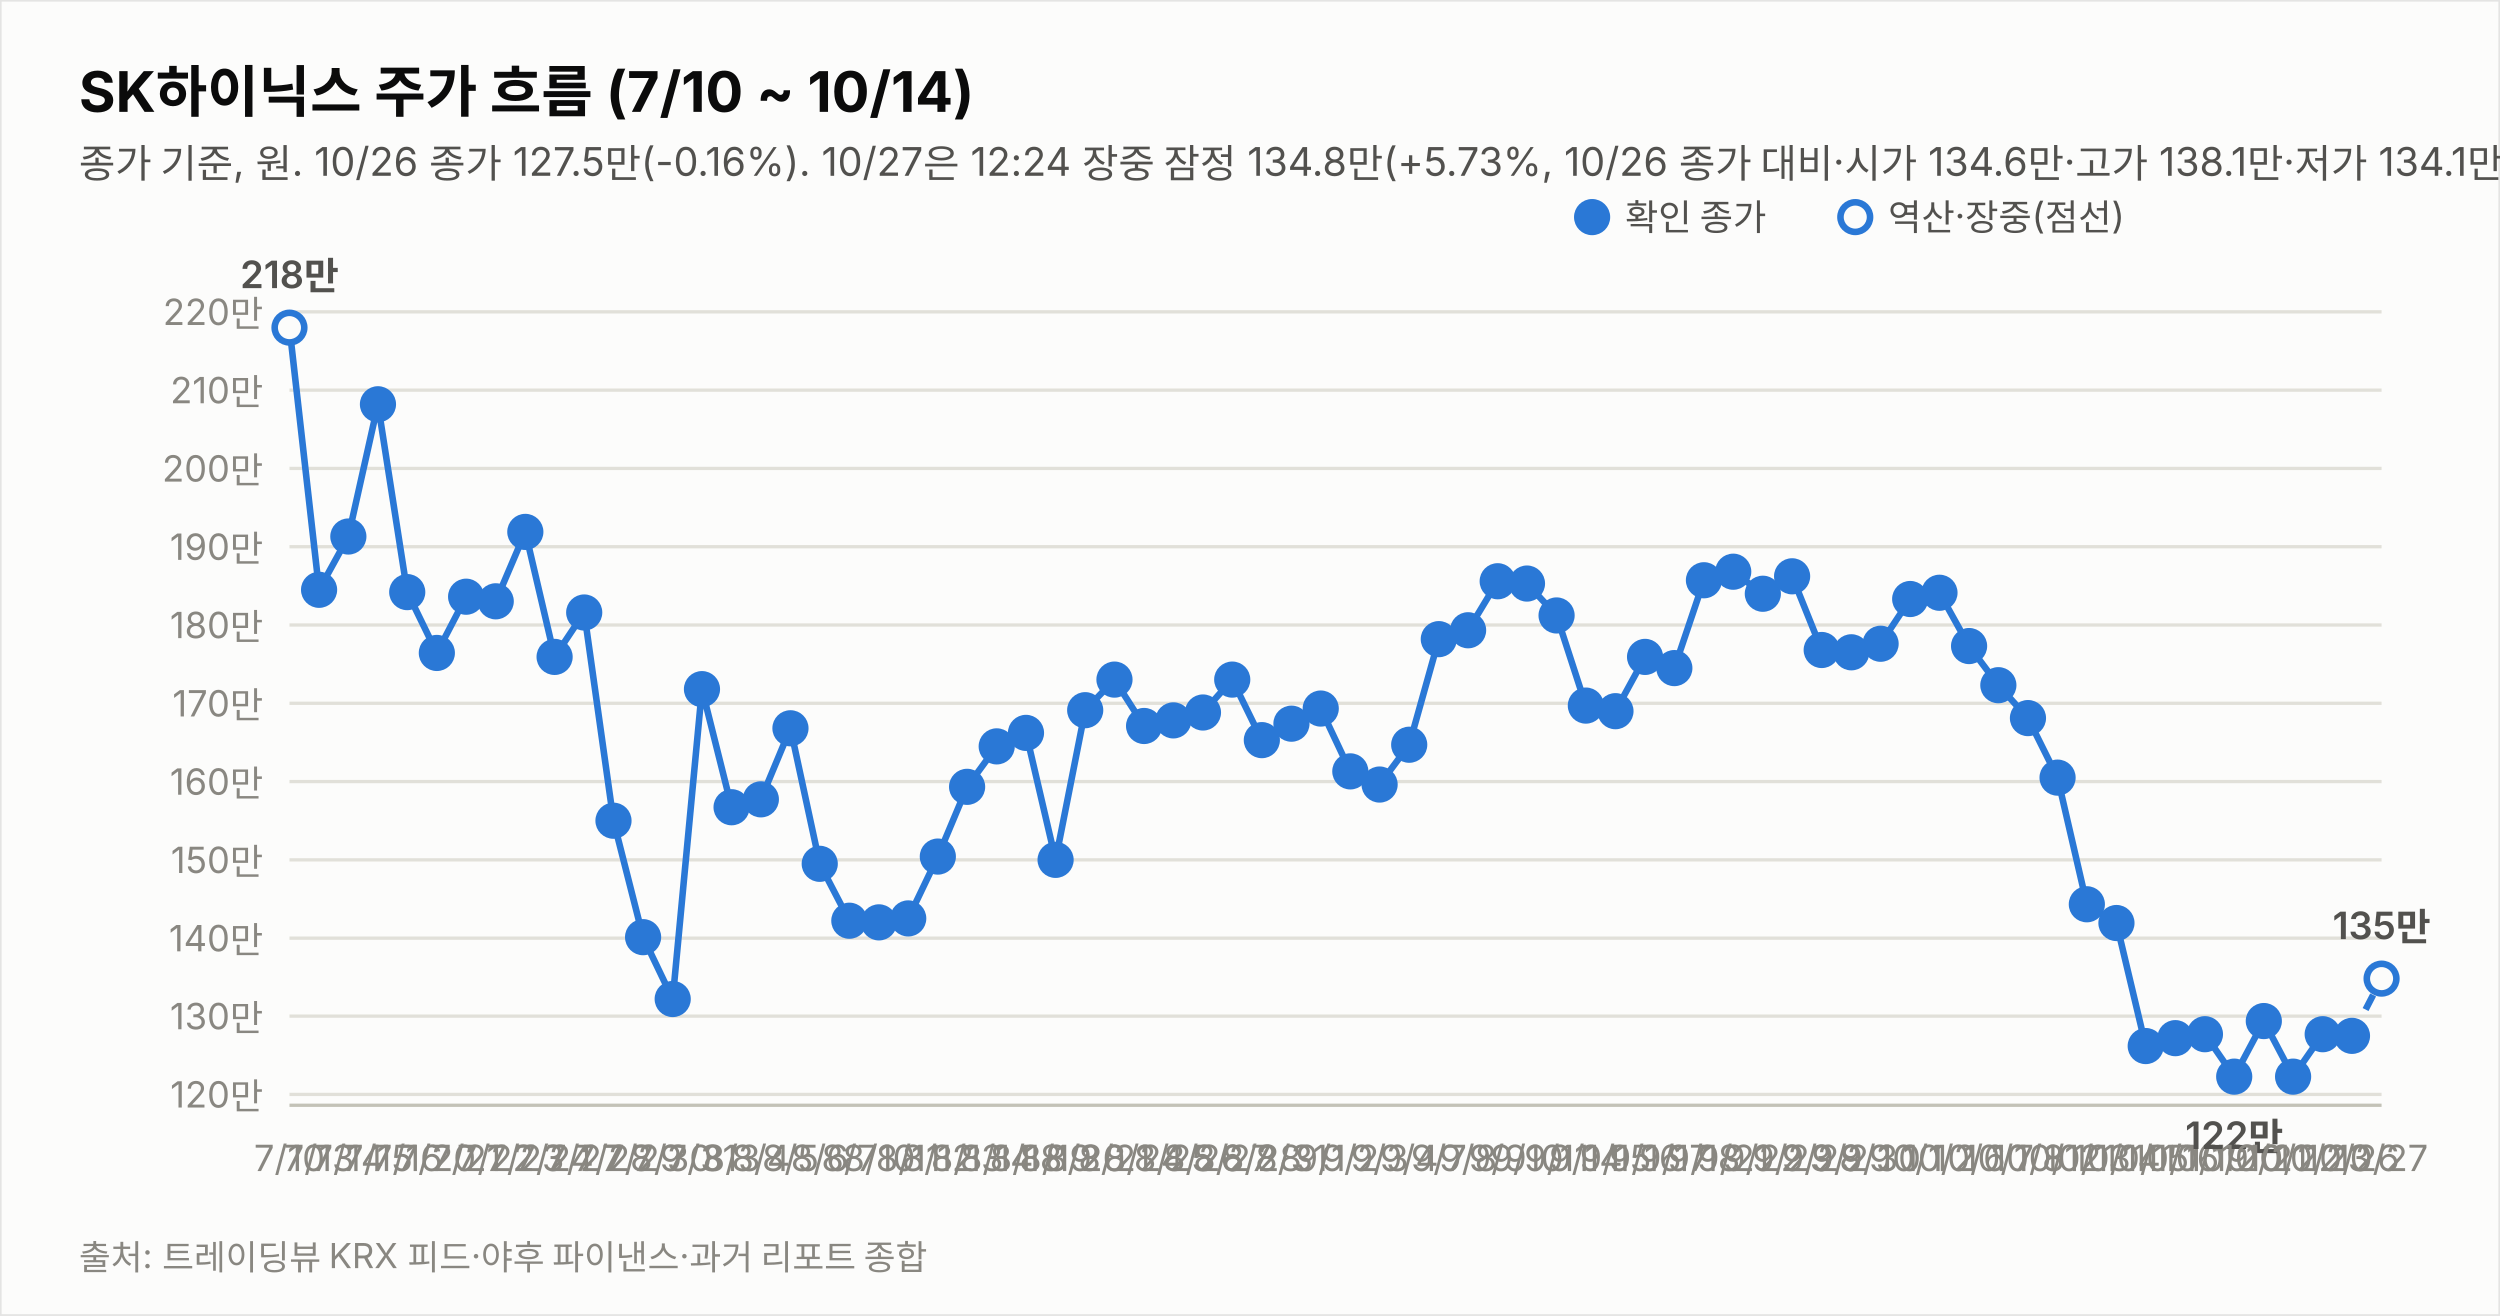
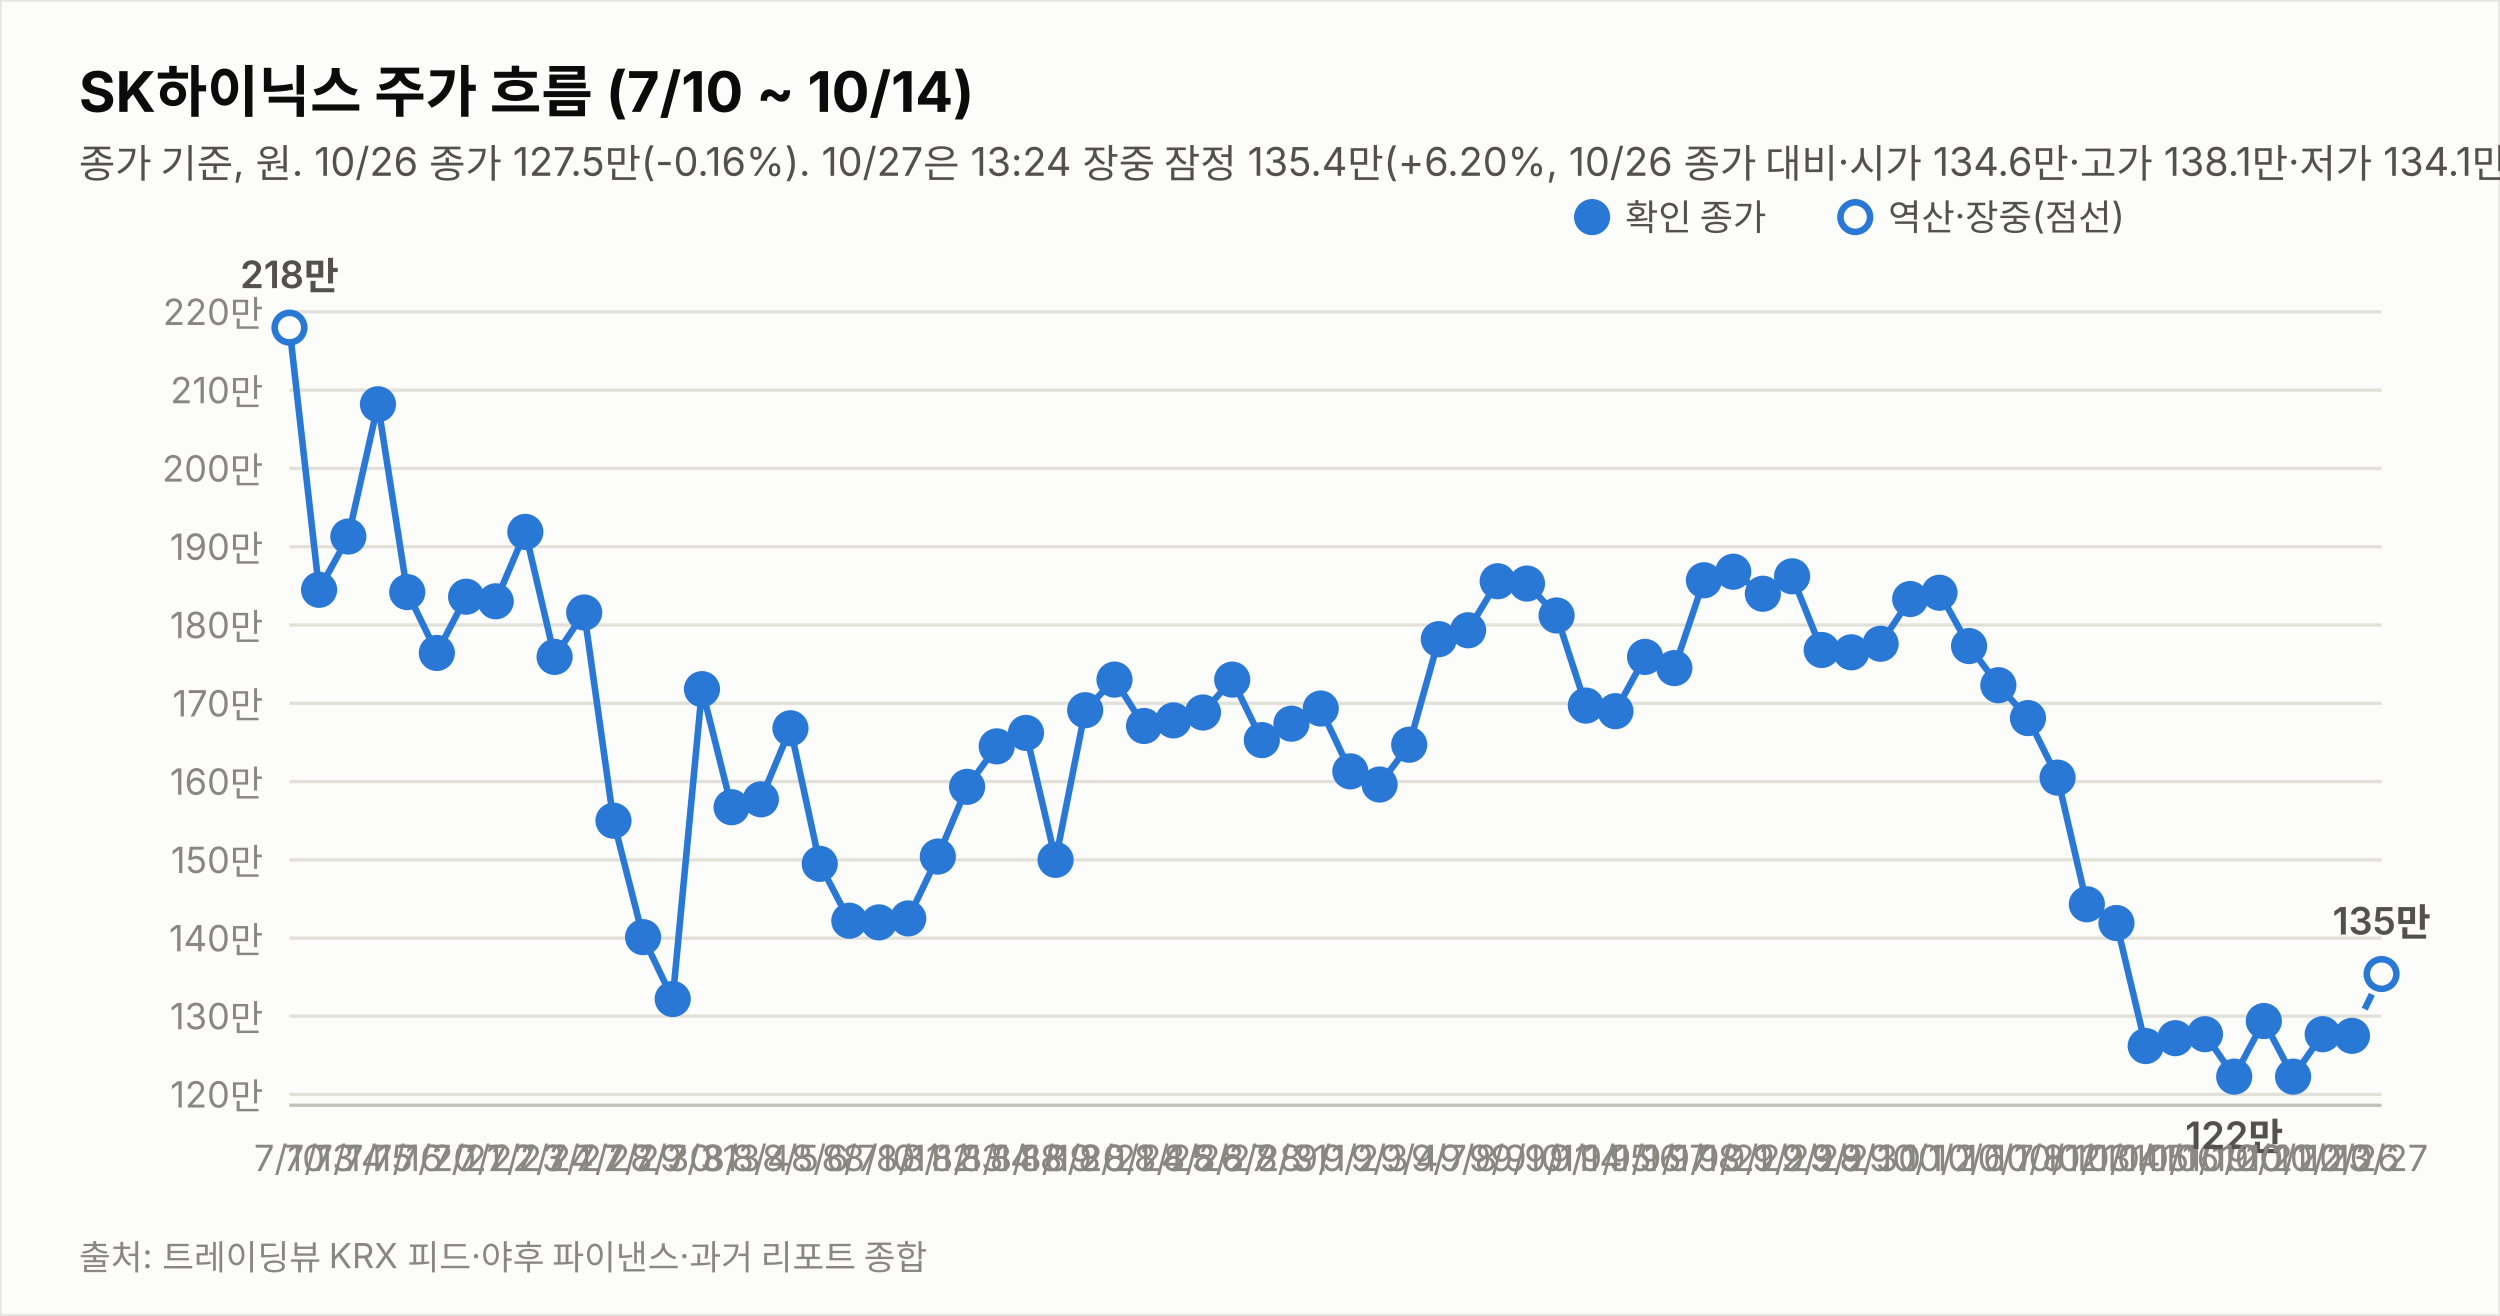
<svg xmlns="http://www.w3.org/2000/svg" width="760" height="400" viewBox="0 0 760 400" font-family="system-ui,-apple-system,&quot;Segoe UI&quot;,&quot;Malgun Gothic&quot;,&quot;Apple SD Gothic Neo&quot;,sans-serif">
  <rect width="760" height="400" fill="#fcfcfb" stroke="rgba(11,11,11,0.10)" />
  <text x="24" y="34" font-size="17" font-weight="700" fill="#0b0b0b">SK하이닉스 주가 흐름 (7/10 ~ 10/14)</text>
-   <text x="24" y="54" font-size="12" fill="#52514e">종가 기준, 원. 10/26 종가 127.5만(-0.16%). 10/27은 12:24 장중 잠정 134.8만(+5.73%, 10/26 종가 대비·시가 134.6만·고가 138.1만·저가 134.1만, 야후 20분 지연 시세). 지표는 10/27 12:24 잠정.</text>
+   <text x="24" y="54" font-size="12" fill="#52514e">종가 기준, 원. 10/26 종가 127.5만(-0.16%). 10/27은 13:24 장중 잠정 135.4만(+6.20%, 10/26 종가 대비·시가 134.6만·고가 138.1만·저가 134.1만, 야후 20분 지연 시세). 지표는 10/27 13:24 잠정.</text>
  <line x1="88" y1="332.7" x2="724" y2="332.7" stroke="#e1e0d9" stroke-width="1" />
  <text x="80" y="336.7" font-size="11" fill="#898781" text-anchor="end" style="font-variant-numeric:tabular-nums">120만</text>
  <line x1="88" y1="308.9" x2="724" y2="308.9" stroke="#e1e0d9" stroke-width="1" />
  <text x="80" y="312.9" font-size="11" fill="#898781" text-anchor="end" style="font-variant-numeric:tabular-nums">130만</text>
  <line x1="88" y1="285.2" x2="724" y2="285.2" stroke="#e1e0d9" stroke-width="1" />
  <text x="80" y="289.2" font-size="11" fill="#898781" text-anchor="end" style="font-variant-numeric:tabular-nums">140만</text>
  <line x1="88" y1="261.4" x2="724" y2="261.4" stroke="#e1e0d9" stroke-width="1" />
  <text x="80" y="265.4" font-size="11" fill="#898781" text-anchor="end" style="font-variant-numeric:tabular-nums">150만</text>
  <line x1="88" y1="237.6" x2="724" y2="237.6" stroke="#e1e0d9" stroke-width="1" />
  <text x="80" y="241.6" font-size="11" fill="#898781" text-anchor="end" style="font-variant-numeric:tabular-nums">160만</text>
  <line x1="88" y1="213.8" x2="724" y2="213.8" stroke="#e1e0d9" stroke-width="1" />
  <text x="80" y="217.8" font-size="11" fill="#898781" text-anchor="end" style="font-variant-numeric:tabular-nums">170만</text>
  <line x1="88" y1="190.0" x2="724" y2="190.0" stroke="#e1e0d9" stroke-width="1" />
  <text x="80" y="194.0" font-size="11" fill="#898781" text-anchor="end" style="font-variant-numeric:tabular-nums">180만</text>
  <line x1="88" y1="166.2" x2="724" y2="166.2" stroke="#e1e0d9" stroke-width="1" />
  <text x="80" y="170.2" font-size="11" fill="#898781" text-anchor="end" style="font-variant-numeric:tabular-nums">190만</text>
  <line x1="88" y1="142.4" x2="724" y2="142.4" stroke="#e1e0d9" stroke-width="1" />
  <text x="80" y="146.4" font-size="11" fill="#898781" text-anchor="end" style="font-variant-numeric:tabular-nums">200만</text>
  <line x1="88" y1="118.6" x2="724" y2="118.6" stroke="#e1e0d9" stroke-width="1" />
  <text x="80" y="122.6" font-size="11" fill="#898781" text-anchor="end" style="font-variant-numeric:tabular-nums">210만</text>
  <line x1="88" y1="94.8" x2="724" y2="94.8" stroke="#e1e0d9" stroke-width="1" />
  <text x="80" y="98.8" font-size="11" fill="#898781" text-anchor="end" style="font-variant-numeric:tabular-nums">220만</text>
  <line x1="88" y1="336" x2="724" y2="336" stroke="#c3c2b7" stroke-width="1" />
  <path d="M88.0,99.6 L97.0,179.3 L105.9,163.1 L114.9,122.9 L123.8,180.0 L132.8,198.5 L141.7,181.4 L150.7,182.8 L159.7,161.7 L168.6,199.7 L177.6,186.2 L186.5,249.5 L195.5,284.9 L204.5,303.7 L213.4,209.5 L222.4,245.4 L231.3,243.0 L240.3,221.4 L249.2,262.6 L258.2,279.9 L267.2,280.4 L276.1,279.2 L285.1,260.4 L294.0,239.2 L303.0,226.9 L311.9,222.8 L320.9,261.4 L329.9,215.9 L338.8,206.6 L347.8,220.7 L356.7,219.0 L365.7,216.6 L374.6,206.6 L383.6,225.0 L392.6,220.0 L401.5,215.4 L410.5,234.5 L419.4,238.5 L428.4,226.4 L437.4,194.3 L446.3,191.6 L455.3,176.7 L464.2,177.4 L473.2,187.1 L482.1,214.5 L491.1,216.2 L500.1,199.7 L509.0,203.1 L518.0,176.4 L526.9,173.8 L535.9,180.5 L544.8,175.2 L553.8,197.6 L562.8,198.3 L571.7,195.7 L580.7,182.1 L589.6,180.2 L598.6,196.4 L607.5,208.3 L616.5,218.3 L625.5,236.4 L634.4,274.9 L643.4,280.6 L652.3,318.0 L661.3,315.6 L670.3,314.4 L679.2,327.3 L688.2,310.4 L697.1,327.3 L706.1,314.4 L715.0,314.9" fill="none" stroke="#2a78d6" stroke-width="2" />
-   <path d="M715.0,314.9 L724.0,297.5" fill="none" stroke="#2a78d6" stroke-width="2" stroke-dasharray="5 4" />
+   <path d="M715.0,314.9 L724.0,296.1" fill="none" stroke="#2a78d6" stroke-width="2" stroke-dasharray="5 4" />
  <circle cx="88.0" cy="99.6" r="4.5" fill="#fcfcfb" stroke="#2a78d6" stroke-width="2" />
  <text x="88.0" y="356" font-size="11" fill="#898781" text-anchor="middle">7/10</text>
  <text x="88.0" y="87.6" font-size="11.5" font-weight="600" fill="#52514e" text-anchor="middle" style="font-variant-numeric:tabular-nums">218만</text>
  <circle cx="97.0" cy="179.3" r="4.5" fill="#2a78d6" stroke="#2a78d6" stroke-width="2" />
  <text x="97.0" y="356" font-size="11" fill="#898781" text-anchor="middle">7/13</text>
  <circle cx="105.9" cy="163.1" r="4.5" fill="#2a78d6" stroke="#2a78d6" stroke-width="2" />
  <text x="105.9" y="356" font-size="11" fill="#898781" text-anchor="middle">7/14</text>
  <circle cx="114.9" cy="122.9" r="4.5" fill="#2a78d6" stroke="#2a78d6" stroke-width="2" />
  <text x="114.9" y="356" font-size="11" fill="#898781" text-anchor="middle">7/15</text>
  <circle cx="123.8" cy="180.0" r="4.5" fill="#2a78d6" stroke="#2a78d6" stroke-width="2" />
  <text x="123.8" y="356" font-size="11" fill="#898781" text-anchor="middle">7/16</text>
  <circle cx="132.8" cy="198.5" r="4.5" fill="#2a78d6" stroke="#2a78d6" stroke-width="2" />
  <text x="132.8" y="356" font-size="11" fill="#898781" text-anchor="middle">7/20</text>
  <circle cx="141.7" cy="181.4" r="4.5" fill="#2a78d6" stroke="#2a78d6" stroke-width="2" />
  <text x="141.7" y="356" font-size="11" fill="#898781" text-anchor="middle">7/21</text>
  <circle cx="150.7" cy="182.8" r="4.5" fill="#2a78d6" stroke="#2a78d6" stroke-width="2" />
  <text x="150.7" y="356" font-size="11" fill="#898781" text-anchor="middle">7/22</text>
  <circle cx="159.7" cy="161.7" r="4.5" fill="#2a78d6" stroke="#2a78d6" stroke-width="2" />
  <text x="159.7" y="356" font-size="11" fill="#898781" text-anchor="middle">7/23</text>
  <circle cx="168.6" cy="199.7" r="4.5" fill="#2a78d6" stroke="#2a78d6" stroke-width="2" />
  <text x="168.6" y="356" font-size="11" fill="#898781" text-anchor="middle">7/24</text>
  <circle cx="177.6" cy="186.2" r="4.5" fill="#2a78d6" stroke="#2a78d6" stroke-width="2" />
  <text x="177.6" y="356" font-size="11" fill="#898781" text-anchor="middle">7/27</text>
  <circle cx="186.5" cy="249.5" r="4.5" fill="#2a78d6" stroke="#2a78d6" stroke-width="2" />
  <text x="186.5" y="356" font-size="11" fill="#898781" text-anchor="middle">7/28</text>
  <circle cx="195.5" cy="284.9" r="4.5" fill="#2a78d6" stroke="#2a78d6" stroke-width="2" />
  <text x="195.5" y="356" font-size="11" fill="#898781" text-anchor="middle">7/29</text>
  <circle cx="204.5" cy="303.7" r="4.5" fill="#2a78d6" stroke="#2a78d6" stroke-width="2" />
  <text x="204.5" y="356" font-size="11" fill="#898781" text-anchor="middle">7/30</text>
  <circle cx="213.4" cy="209.5" r="4.5" fill="#2a78d6" stroke="#2a78d6" stroke-width="2" />
  <text x="213.4" y="356" font-size="11" fill="#898781" text-anchor="middle">7/31</text>
  <circle cx="222.4" cy="245.4" r="4.5" fill="#2a78d6" stroke="#2a78d6" stroke-width="2" />
  <text x="222.4" y="356" font-size="11" fill="#898781" text-anchor="middle">8/3</text>
  <circle cx="231.3" cy="243.0" r="4.5" fill="#2a78d6" stroke="#2a78d6" stroke-width="2" />
  <text x="231.3" y="356" font-size="11" fill="#898781" text-anchor="middle">8/4</text>
  <circle cx="240.3" cy="221.4" r="4.5" fill="#2a78d6" stroke="#2a78d6" stroke-width="2" />
  <text x="240.3" y="356" font-size="11" fill="#898781" text-anchor="middle">8/5</text>
  <circle cx="249.2" cy="262.6" r="4.5" fill="#2a78d6" stroke="#2a78d6" stroke-width="2" />
  <text x="249.2" y="356" font-size="11" fill="#898781" text-anchor="middle">8/6</text>
  <circle cx="258.2" cy="279.9" r="4.5" fill="#2a78d6" stroke="#2a78d6" stroke-width="2" />
  <text x="258.2" y="356" font-size="11" fill="#898781" text-anchor="middle">8/7</text>
  <circle cx="267.2" cy="280.4" r="4.5" fill="#2a78d6" stroke="#2a78d6" stroke-width="2" />
  <text x="267.2" y="356" font-size="11" fill="#898781" text-anchor="middle">8/10</text>
  <circle cx="276.1" cy="279.2" r="4.5" fill="#2a78d6" stroke="#2a78d6" stroke-width="2" />
  <text x="276.1" y="356" font-size="11" fill="#898781" text-anchor="middle">8/11</text>
  <circle cx="285.1" cy="260.4" r="4.5" fill="#2a78d6" stroke="#2a78d6" stroke-width="2" />
  <text x="285.1" y="356" font-size="11" fill="#898781" text-anchor="middle">8/12</text>
  <circle cx="294.0" cy="239.2" r="4.5" fill="#2a78d6" stroke="#2a78d6" stroke-width="2" />
  <text x="294.0" y="356" font-size="11" fill="#898781" text-anchor="middle">8/13</text>
  <circle cx="303.0" cy="226.9" r="4.5" fill="#2a78d6" stroke="#2a78d6" stroke-width="2" />
  <text x="303.0" y="356" font-size="11" fill="#898781" text-anchor="middle">8/14</text>
  <circle cx="311.9" cy="222.8" r="4.5" fill="#2a78d6" stroke="#2a78d6" stroke-width="2" />
  <text x="311.9" y="356" font-size="11" fill="#898781" text-anchor="middle">8/18</text>
  <circle cx="320.9" cy="261.4" r="4.5" fill="#2a78d6" stroke="#2a78d6" stroke-width="2" />
  <text x="320.9" y="356" font-size="11" fill="#898781" text-anchor="middle">8/19</text>
  <circle cx="329.9" cy="215.9" r="4.5" fill="#2a78d6" stroke="#2a78d6" stroke-width="2" />
  <text x="329.9" y="356" font-size="11" fill="#898781" text-anchor="middle">8/20</text>
  <circle cx="338.8" cy="206.6" r="4.5" fill="#2a78d6" stroke="#2a78d6" stroke-width="2" />
  <text x="338.8" y="356" font-size="11" fill="#898781" text-anchor="middle">8/21</text>
  <circle cx="347.8" cy="220.7" r="4.5" fill="#2a78d6" stroke="#2a78d6" stroke-width="2" />
  <text x="347.8" y="356" font-size="11" fill="#898781" text-anchor="middle">8/24</text>
  <circle cx="356.7" cy="219.0" r="4.5" fill="#2a78d6" stroke="#2a78d6" stroke-width="2" />
  <text x="356.7" y="356" font-size="11" fill="#898781" text-anchor="middle">8/25</text>
  <circle cx="365.7" cy="216.6" r="4.5" fill="#2a78d6" stroke="#2a78d6" stroke-width="2" />
  <text x="365.7" y="356" font-size="11" fill="#898781" text-anchor="middle">8/26</text>
  <circle cx="374.6" cy="206.6" r="4.5" fill="#2a78d6" stroke="#2a78d6" stroke-width="2" />
  <text x="374.6" y="356" font-size="11" fill="#898781" text-anchor="middle">8/27</text>
  <circle cx="383.6" cy="225.0" r="4.5" fill="#2a78d6" stroke="#2a78d6" stroke-width="2" />
  <text x="383.6" y="356" font-size="11" fill="#898781" text-anchor="middle">8/28</text>
  <circle cx="392.6" cy="220.0" r="4.5" fill="#2a78d6" stroke="#2a78d6" stroke-width="2" />
  <text x="392.6" y="356" font-size="11" fill="#898781" text-anchor="middle">8/31</text>
  <circle cx="401.5" cy="215.4" r="4.5" fill="#2a78d6" stroke="#2a78d6" stroke-width="2" />
  <text x="401.5" y="356" font-size="11" fill="#898781" text-anchor="middle">9/1</text>
  <circle cx="410.5" cy="234.5" r="4.5" fill="#2a78d6" stroke="#2a78d6" stroke-width="2" />
  <text x="410.5" y="356" font-size="11" fill="#898781" text-anchor="middle">9/2</text>
  <circle cx="419.4" cy="238.5" r="4.5" fill="#2a78d6" stroke="#2a78d6" stroke-width="2" />
  <text x="419.4" y="356" font-size="11" fill="#898781" text-anchor="middle">9/3</text>
  <circle cx="428.4" cy="226.4" r="4.5" fill="#2a78d6" stroke="#2a78d6" stroke-width="2" />
  <text x="428.4" y="356" font-size="11" fill="#898781" text-anchor="middle">9/4</text>
  <circle cx="437.4" cy="194.3" r="4.5" fill="#2a78d6" stroke="#2a78d6" stroke-width="2" />
  <text x="437.4" y="356" font-size="11" fill="#898781" text-anchor="middle">9/7</text>
  <circle cx="446.3" cy="191.6" r="4.5" fill="#2a78d6" stroke="#2a78d6" stroke-width="2" />
  <text x="446.3" y="356" font-size="11" fill="#898781" text-anchor="middle">9/8</text>
  <circle cx="455.3" cy="176.7" r="4.5" fill="#2a78d6" stroke="#2a78d6" stroke-width="2" />
  <text x="455.3" y="356" font-size="11" fill="#898781" text-anchor="middle">9/9</text>
  <circle cx="464.2" cy="177.4" r="4.5" fill="#2a78d6" stroke="#2a78d6" stroke-width="2" />
  <text x="464.2" y="356" font-size="11" fill="#898781" text-anchor="middle">9/10</text>
  <circle cx="473.2" cy="187.1" r="4.5" fill="#2a78d6" stroke="#2a78d6" stroke-width="2" />
  <text x="473.2" y="356" font-size="11" fill="#898781" text-anchor="middle">9/11</text>
  <circle cx="482.1" cy="214.5" r="4.5" fill="#2a78d6" stroke="#2a78d6" stroke-width="2" />
  <text x="482.1" y="356" font-size="11" fill="#898781" text-anchor="middle">9/14</text>
  <circle cx="491.1" cy="216.2" r="4.5" fill="#2a78d6" stroke="#2a78d6" stroke-width="2" />
  <text x="491.1" y="356" font-size="11" fill="#898781" text-anchor="middle">9/15</text>
  <circle cx="500.1" cy="199.7" r="4.5" fill="#2a78d6" stroke="#2a78d6" stroke-width="2" />
  <text x="500.1" y="356" font-size="11" fill="#898781" text-anchor="middle">9/16</text>
  <circle cx="509.0" cy="203.1" r="4.5" fill="#2a78d6" stroke="#2a78d6" stroke-width="2" />
  <text x="509.0" y="356" font-size="11" fill="#898781" text-anchor="middle">9/17</text>
  <circle cx="518.0" cy="176.4" r="4.5" fill="#2a78d6" stroke="#2a78d6" stroke-width="2" />
  <text x="518.0" y="356" font-size="11" fill="#898781" text-anchor="middle">9/18</text>
  <circle cx="526.9" cy="173.8" r="4.5" fill="#2a78d6" stroke="#2a78d6" stroke-width="2" />
  <text x="526.9" y="356" font-size="11" fill="#898781" text-anchor="middle">9/21</text>
  <circle cx="535.9" cy="180.5" r="4.5" fill="#2a78d6" stroke="#2a78d6" stroke-width="2" />
  <text x="535.9" y="356" font-size="11" fill="#898781" text-anchor="middle">9/22</text>
  <circle cx="544.8" cy="175.2" r="4.5" fill="#2a78d6" stroke="#2a78d6" stroke-width="2" />
  <text x="544.8" y="356" font-size="11" fill="#898781" text-anchor="middle">9/23</text>
  <circle cx="553.8" cy="197.6" r="4.5" fill="#2a78d6" stroke="#2a78d6" stroke-width="2" />
  <text x="553.8" y="356" font-size="11" fill="#898781" text-anchor="middle">9/28</text>
  <circle cx="562.8" cy="198.3" r="4.5" fill="#2a78d6" stroke="#2a78d6" stroke-width="2" />
  <text x="562.8" y="356" font-size="11" fill="#898781" text-anchor="middle">9/29</text>
  <circle cx="571.7" cy="195.7" r="4.5" fill="#2a78d6" stroke="#2a78d6" stroke-width="2" />
  <text x="571.7" y="356" font-size="11" fill="#898781" text-anchor="middle">9/30</text>
  <circle cx="580.7" cy="182.1" r="4.5" fill="#2a78d6" stroke="#2a78d6" stroke-width="2" />
  <text x="580.7" y="356" font-size="11" fill="#898781" text-anchor="middle">10/1</text>
  <circle cx="589.6" cy="180.2" r="4.5" fill="#2a78d6" stroke="#2a78d6" stroke-width="2" />
  <text x="589.6" y="356" font-size="11" fill="#898781" text-anchor="middle">10/2</text>
  <circle cx="598.6" cy="196.4" r="4.5" fill="#2a78d6" stroke="#2a78d6" stroke-width="2" />
  <text x="598.6" y="356" font-size="11" fill="#898781" text-anchor="middle">10/6</text>
  <circle cx="607.5" cy="208.3" r="4.5" fill="#2a78d6" stroke="#2a78d6" stroke-width="2" />
  <text x="607.5" y="356" font-size="11" fill="#898781" text-anchor="middle">10/7</text>
  <circle cx="616.5" cy="218.3" r="4.5" fill="#2a78d6" stroke="#2a78d6" stroke-width="2" />
  <text x="616.5" y="356" font-size="11" fill="#898781" text-anchor="middle">10/8</text>
  <circle cx="625.5" cy="236.4" r="4.5" fill="#2a78d6" stroke="#2a78d6" stroke-width="2" />
  <text x="625.5" y="356" font-size="11" fill="#898781" text-anchor="middle">10/12</text>
  <circle cx="634.4" cy="274.9" r="4.5" fill="#2a78d6" stroke="#2a78d6" stroke-width="2" />
  <text x="634.4" y="356" font-size="11" fill="#898781" text-anchor="middle">10/13</text>
  <circle cx="643.4" cy="280.6" r="4.5" fill="#2a78d6" stroke="#2a78d6" stroke-width="2" />
  <text x="643.4" y="356" font-size="11" fill="#898781" text-anchor="middle">10/14</text>
  <circle cx="652.3" cy="318.0" r="4.5" fill="#2a78d6" stroke="#2a78d6" stroke-width="2" />
  <text x="652.3" y="356" font-size="11" fill="#898781" text-anchor="middle">10/15</text>
  <circle cx="661.3" cy="315.6" r="4.5" fill="#2a78d6" stroke="#2a78d6" stroke-width="2" />
  <text x="661.3" y="356" font-size="11" fill="#898781" text-anchor="middle">10/16</text>
  <circle cx="670.3" cy="314.4" r="4.5" fill="#2a78d6" stroke="#2a78d6" stroke-width="2" />
  <text x="670.3" y="356" font-size="11" fill="#898781" text-anchor="middle">10/19</text>
  <circle cx="679.2" cy="327.3" r="4.5" fill="#2a78d6" stroke="#2a78d6" stroke-width="2" />
  <text x="679.2" y="356" font-size="11" fill="#898781" text-anchor="middle">10/20</text>
  <text x="679.2" y="349.3" font-size="11.5" font-weight="600" fill="#52514e" text-anchor="middle" style="font-variant-numeric:tabular-nums">122만</text>
  <circle cx="688.2" cy="310.4" r="4.5" fill="#2a78d6" stroke="#2a78d6" stroke-width="2" />
  <text x="688.2" y="356" font-size="11" fill="#898781" text-anchor="middle">10/21</text>
  <circle cx="697.1" cy="327.3" r="4.5" fill="#2a78d6" stroke="#2a78d6" stroke-width="2" />
  <text x="697.1" y="356" font-size="11" fill="#898781" text-anchor="middle">10/22</text>
  <circle cx="706.1" cy="314.4" r="4.5" fill="#2a78d6" stroke="#2a78d6" stroke-width="2" />
  <text x="706.1" y="356" font-size="11" fill="#898781" text-anchor="middle">10/23</text>
  <circle cx="715.0" cy="314.9" r="4.5" fill="#2a78d6" stroke="#2a78d6" stroke-width="2" />
  <text x="715.0" y="356" font-size="11" fill="#898781" text-anchor="middle">10/26</text>
-   <circle cx="724.0" cy="297.5" r="4.5" fill="#fcfcfb" stroke="#2a78d6" stroke-width="2" />
+   <circle cx="724.0" cy="296.1" r="4.5" fill="#fcfcfb" stroke="#2a78d6" stroke-width="2" />
  <text x="724.0" y="356" font-size="11" fill="#898781" text-anchor="middle">10/27</text>
-   <text x="724.0" y="285.5" font-size="11.5" font-weight="600" fill="#52514e" text-anchor="middle" style="font-variant-numeric:tabular-nums">135만</text>
+   <text x="724.0" y="284.1" font-size="11.5" font-weight="600" fill="#52514e" text-anchor="middle" style="font-variant-numeric:tabular-nums">135만</text>
  <circle cx="484" cy="66" r="4.5" fill="#2a78d6" stroke="#2a78d6" stroke-width="2" />
  <text x="494" y="70" font-size="11" fill="#52514e">확인 종가</text>
  <circle cx="564" cy="66" r="4.5" fill="#fcfcfb" stroke="#2a78d6" stroke-width="2" />
  <text x="574" y="70" font-size="11" fill="#52514e">역산·장중(점선)</text>
  <text x="24" y="386" font-size="10.5" fill="#898781">출처: 트레이딩뷰 KRX 피드·야후 파이낸스·과거 리포트 종합</text>
</svg>
